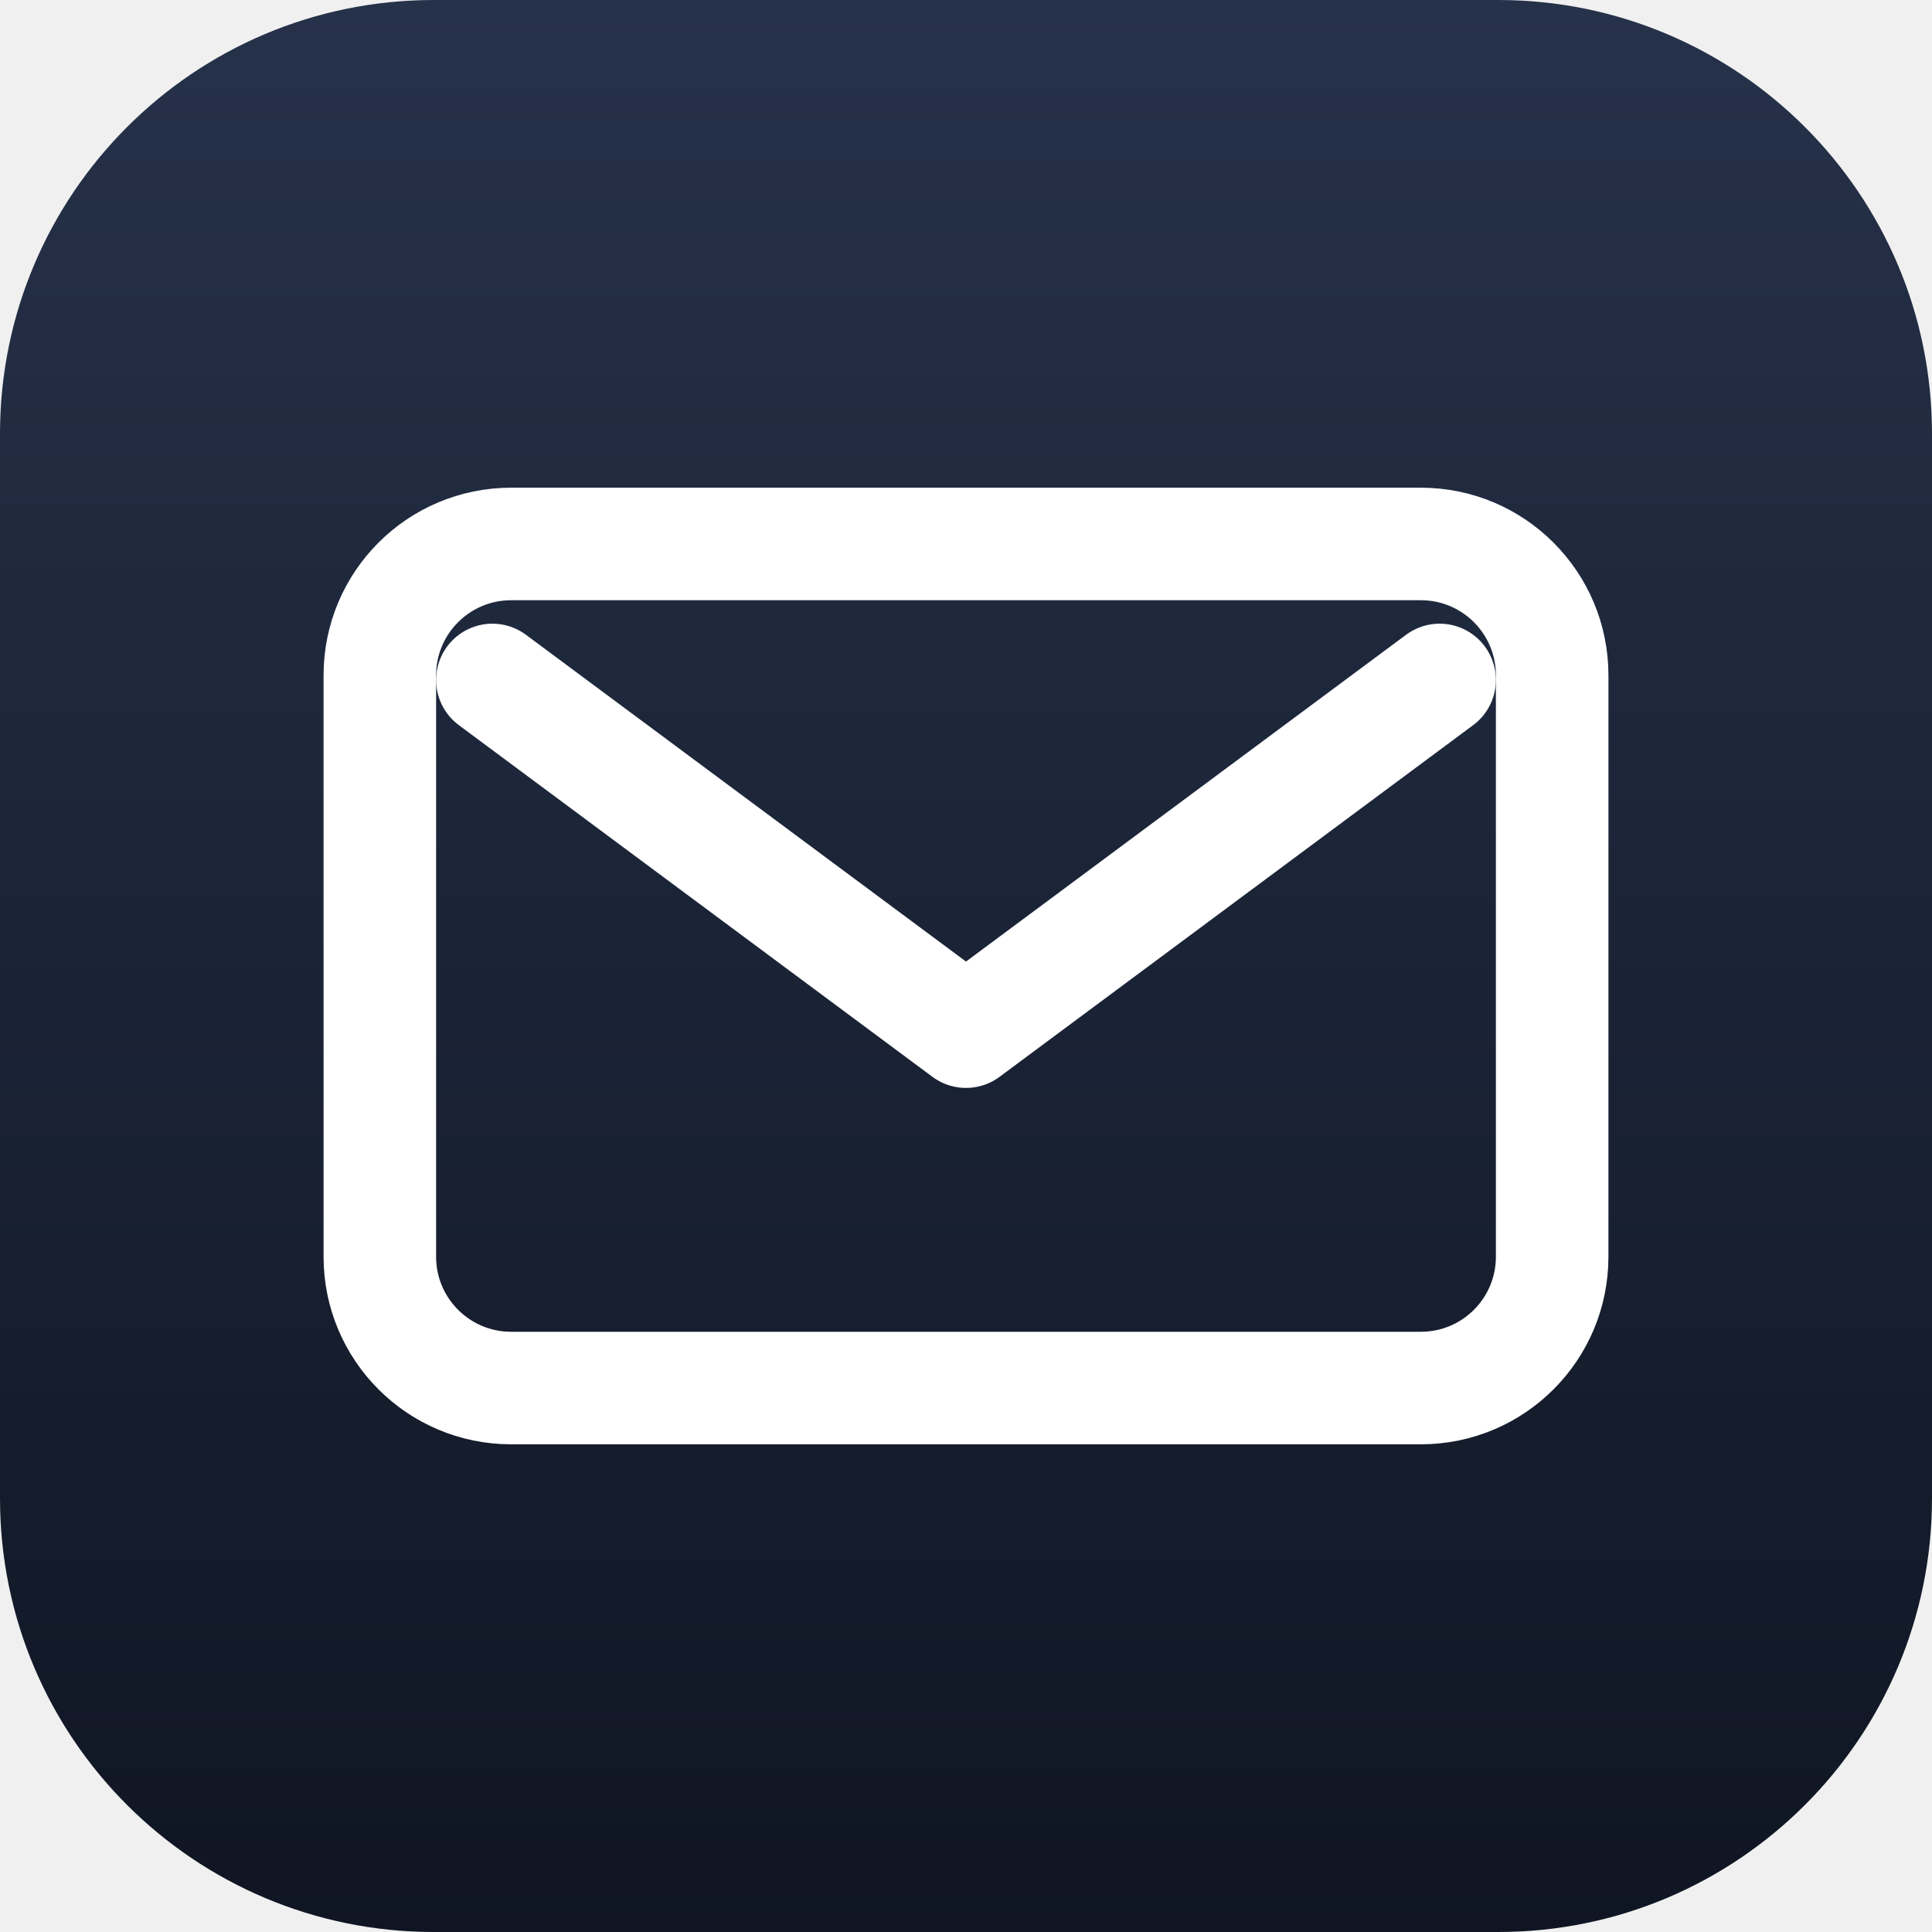
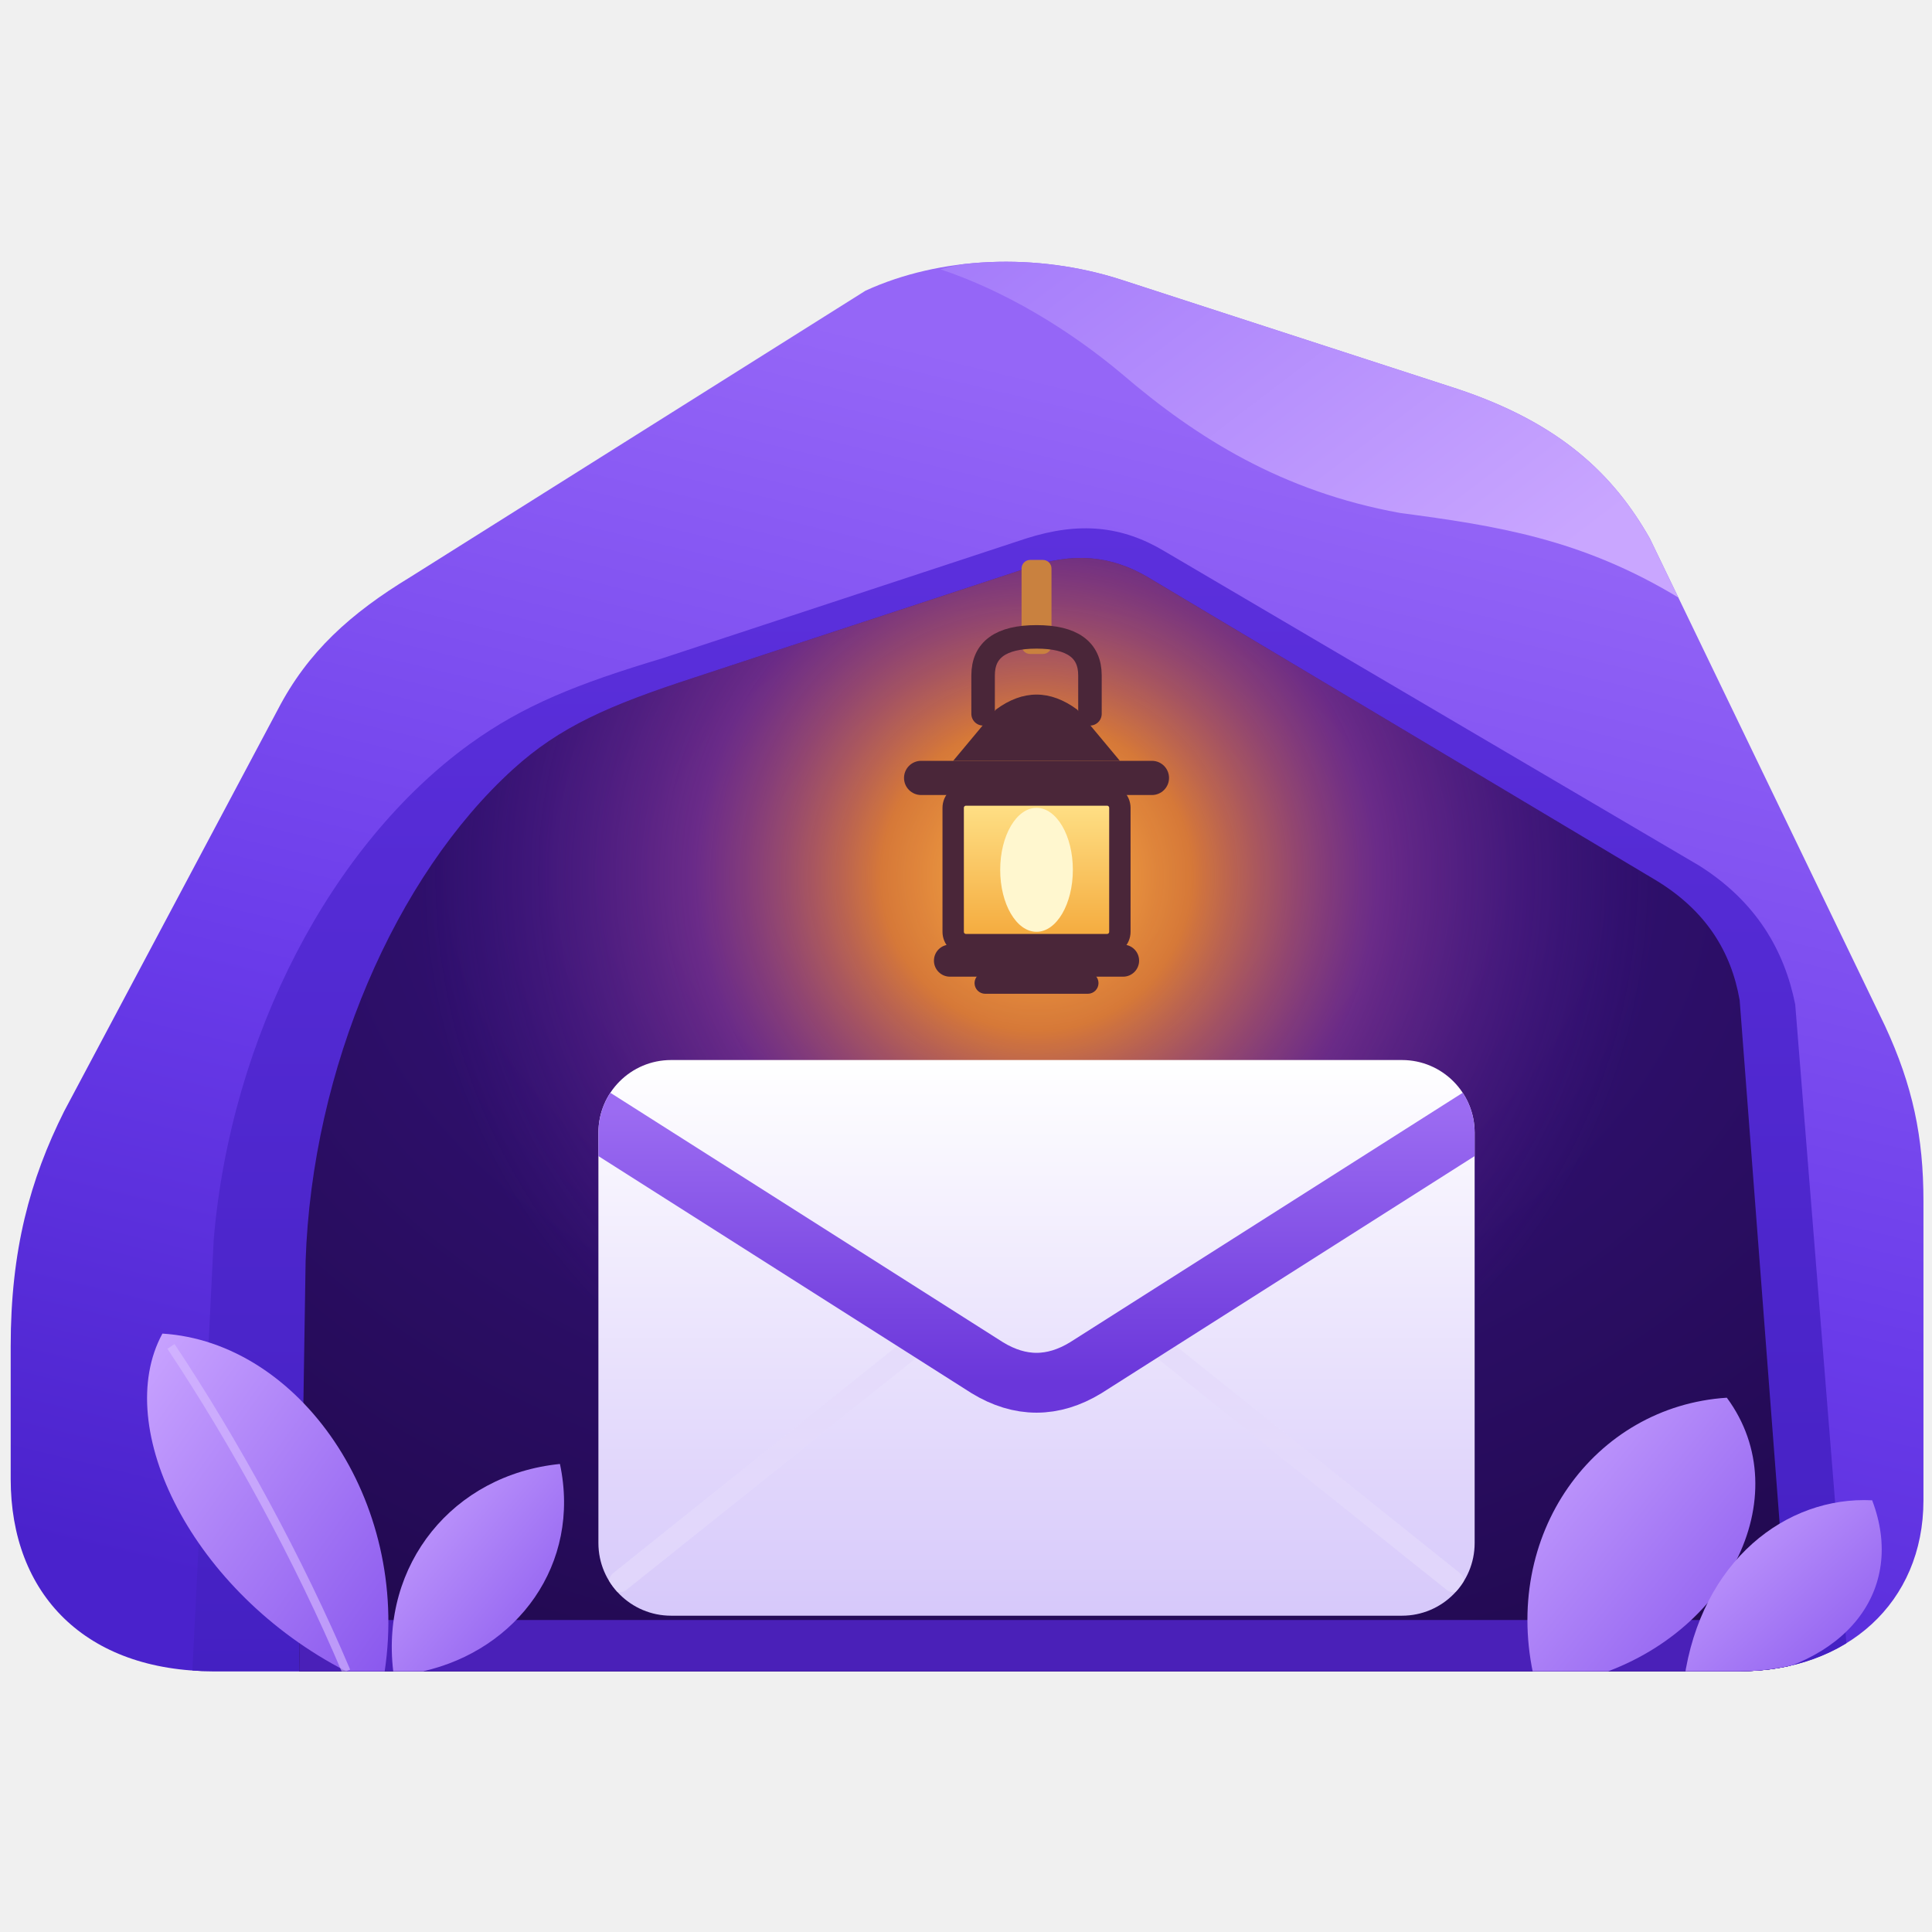
- <svg xmlns="http://www.w3.org/2000/svg" viewBox="100 100 824 824">
+ <svg xmlns="http://www.w3.org/2000/svg" viewBox="60 60 904 904">
  <defs>
-     <linearGradient id="bg" x1="0" y1="0" x2="0" y2="1">
-       <stop offset="0" stop-color="#26324A" />
-       <stop offset="1" stop-color="#0F1522" />
+     <linearGradient id="rock" x1="0.6" y1="0.1" x2="0.3" y2="1">
+       <stop offset="0" stop-color="#9566F7" />
+       <stop offset="0.55" stop-color="#6A3BEA" />
+       <stop offset="1" stop-color="#4A22CC" />
    </linearGradient>
+     <linearGradient id="ridge" x1="0" y1="0" x2="1" y2="0.6">
+       <stop offset="0" stop-color="#A47BFA" />
+       <stop offset="1" stop-color="#C9A6FF" />
+     </linearGradient>
+     <linearGradient id="wall" x1="0" y1="0" x2="0" y2="1">
+       <stop offset="0" stop-color="#5C30DD" />
+       <stop offset="1" stop-color="#4420C2" />
+     </linearGradient>
+     <radialGradient id="hollow" cx="0.5" cy="0.3" r="0.75">
+       <stop offset="0" stop-color="#3A1585" />
+       <stop offset="1" stop-color="#21094F" />
+     </radialGradient>
+     <radialGradient id="glow" cx="545" cy="470" r="290" gradientUnits="userSpaceOnUse">
+       <stop offset="0" stop-color="#FFB547" stop-opacity="1" />
+       <stop offset="0.25" stop-color="#F28A2C" stop-opacity="0.85" />
+       <stop offset="0.55" stop-color="#A2449A" stop-opacity="0.5" />
+       <stop offset="1" stop-color="#5A1FA0" stop-opacity="0" />
+     </radialGradient>
+     <linearGradient id="glass" x1="0" y1="0" x2="0" y2="1">
+       <stop offset="0" stop-color="#FFE38A" />
+       <stop offset="1" stop-color="#F4A83A" />
+     </linearGradient>
+     <linearGradient id="paper" x1="0" y1="0" x2="0" y2="1">
+       <stop offset="0" stop-color="#FFFFFF" />
+       <stop offset="1" stop-color="#D6C8FA" />
+     </linearGradient>
+     <linearGradient id="flap" x1="0" y1="0" x2="0" y2="1">
+       <stop offset="0" stop-color="#9C6CF2" />
+       <stop offset="1" stop-color="#6A36DA" />
+     </linearGradient>
+     <linearGradient id="leaf" x1="0" y1="0" x2="1" y2="1">
+       <stop offset="0" stop-color="#C9A4FF" />
+       <stop offset="1" stop-color="#8A58EE" />
+     </linearGradient>
+     <clipPath id="rockClip">
+       <path d="M465 196 C500 180 545 178 585 191 L742 242 C790 258 815 282 832 312 L942 540 C955 568 960 592 960 622 L960 762 C960 810 924 842 874 842 L160 842 C100 842 65 806 65 752 L65 690 C65 645 74 612 90 580 L190 392 C204 365 224 347 252 330 Z" />
+     </clipPath>
+     <clipPath id="envClip">
+       <rect x="340" y="556" width="410" height="260" rx="34" />
+     </clipPath>
+     <clipPath id="inside">
+       <path d="M200 842 L203 650 C206 560 245 470 300 420 C322 400 345 390 385 377 L540 326 C562 318 580 320 597 330 L835 472 C858 486 870 505 874 528 L898 842 Z" />
+     </clipPath>
  </defs>
-   <rect x="100" y="100" width="824" height="824" rx="185" fill="url(#bg)" />
-   <rect x="262" y="332" width="500" height="360" rx="56" fill="none" stroke="#FFFFFF" stroke-width="48" />
-   <path d="M310 390 L512 540 L714 390" fill="none" stroke="#FFFFFF" stroke-width="48" stroke-linecap="round" stroke-linejoin="round" />
+   <g clip-path="url(#rockClip)">
+     <path d="M465 196 C500 180 545 178 585 191 L742 242 C790 258 815 282 832 312 L942 540 C955 568 960 592 960 622 L960 762 C960 810 924 842 874 842 L160 842 C100 842 65 806 65 752 L65 690 C65 645 74 612 90 580 L190 392 C204 365 224 347 252 330 Z" fill="url(#rock)" />
+     <path d="M500 186 C530 178 560 180 585 191 L742 242 C790 258 815 282 832 312 L846 340 C800 312 760 306 715 300 C660 290 620 265 585 235 C560 214 530 196 500 186 Z" fill="url(#ridge)" />
+     <path d="M150 842 L160 640 C168 545 215 455 280 408 C305 390 330 380 370 368 L540 312 C565 304 585 306 605 318 L855 465 C882 482 895 505 900 530 L925 842 Z" fill="url(#wall)" />
+     <g clip-path="url(#inside)">
+       <rect x="150" y="300" width="780" height="560" fill="url(#hollow)" />
+       <rect x="150" y="300" width="780" height="560" fill="url(#glow)" />
+       <rect x="150" y="818" width="780" height="30" fill="#4A20B8" />
+     </g>
+     <rect x="538" y="322" width="14" height="44" rx="4" fill="#C9813F" />
+     <path d="M520 394 L520 376 Q520 358 545 358 Q570 358 570 376 L570 394" fill="none" stroke="#4A2639" stroke-width="11" stroke-linecap="round" />
+     <path d="M526 392 Q545 378 564 392 L584 416 L506 416 Z" fill="#4A2639" />
+     <rect x="483" y="416" width="124" height="16" rx="8" fill="#4A2639" />
+     <rect x="506" y="432" width="78" height="70" rx="6" fill="url(#glass)" stroke="#4A2639" stroke-width="10" />
+     <ellipse cx="545" cy="467" rx="17" ry="29" fill="#FFF7CF" />
+     <rect x="497" y="502" width="96" height="15" rx="7.5" fill="#4A2639" />
+     <rect x="516" y="515" width="58" height="10" rx="5" fill="#4A2639" />
+     <rect x="340" y="556" width="410" height="260" rx="34" fill="url(#paper)" />
+     <g clip-path="url(#envClip)">
+       <path d="M350 800 L500 680 M740 800 L590 680" stroke="#E4DAFB" stroke-width="10" stroke-linecap="round" opacity="0.7" />
+       <path d="M330 578 L522 700 Q545 714 568 700 L760 578" fill="none" stroke="url(#flap)" stroke-width="28" stroke-linejoin="round" />
+     </g>
+     <path d="M222 842 C150 805 112 728 136 684 C200 688 252 762 240 842 Z" fill="url(#leaf)" />
+     <path d="M222 842 C200 790 170 735 140 690" fill="none" stroke="#D8BEFF" stroke-width="4" opacity="0.6" />
+     <path d="M244 842 C238 792 272 750 322 745 C332 792 302 832 258 842 Z" fill="url(#leaf)" />
+     <path d="M778 846 C762 778 806 718 868 714 C902 760 868 828 800 846 Z" fill="url(#leaf)" />
+     <path d="M848 846 C856 790 896 760 936 762 C952 804 924 840 870 846 Z" fill="url(#leaf)" />
+   </g>
</svg>
